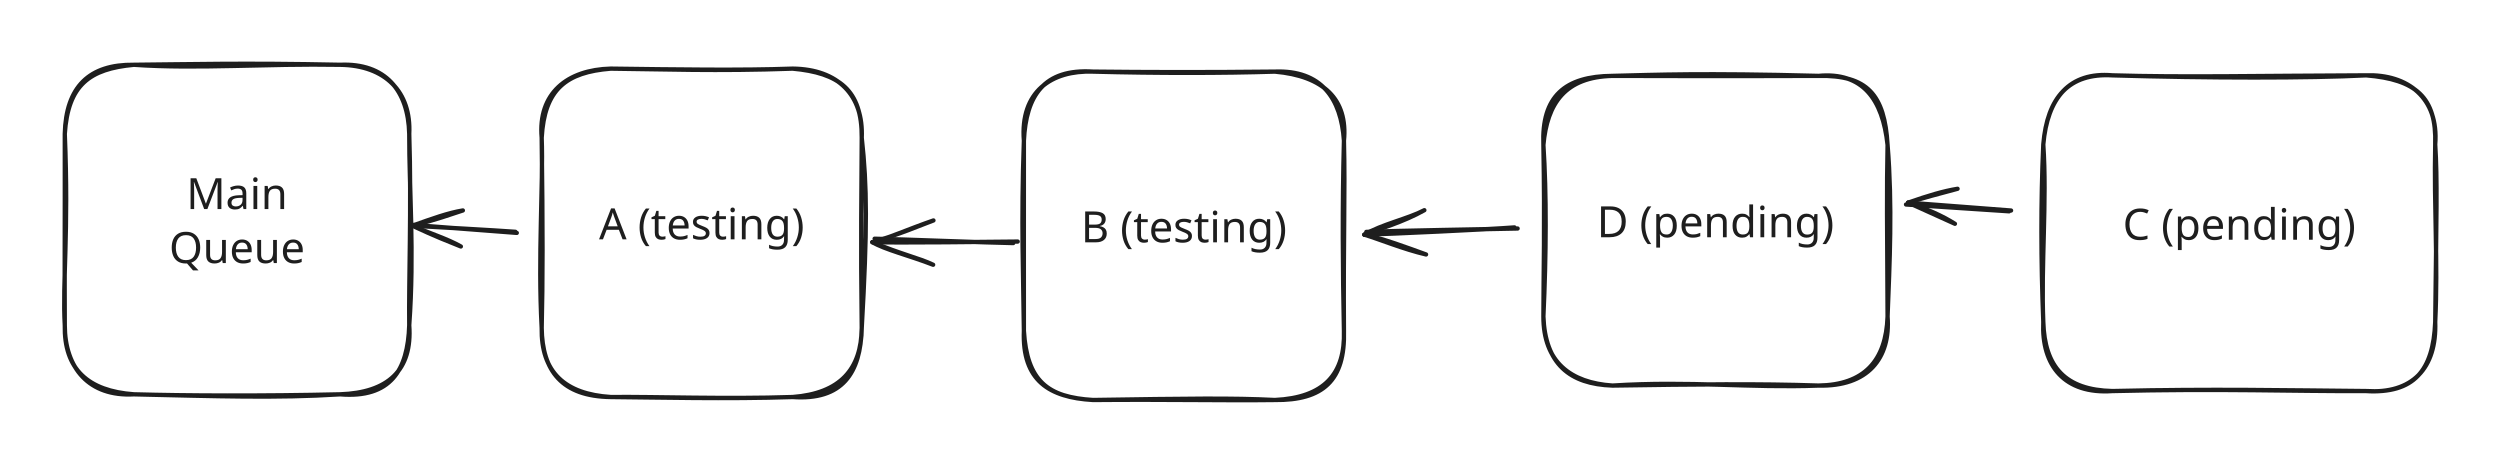
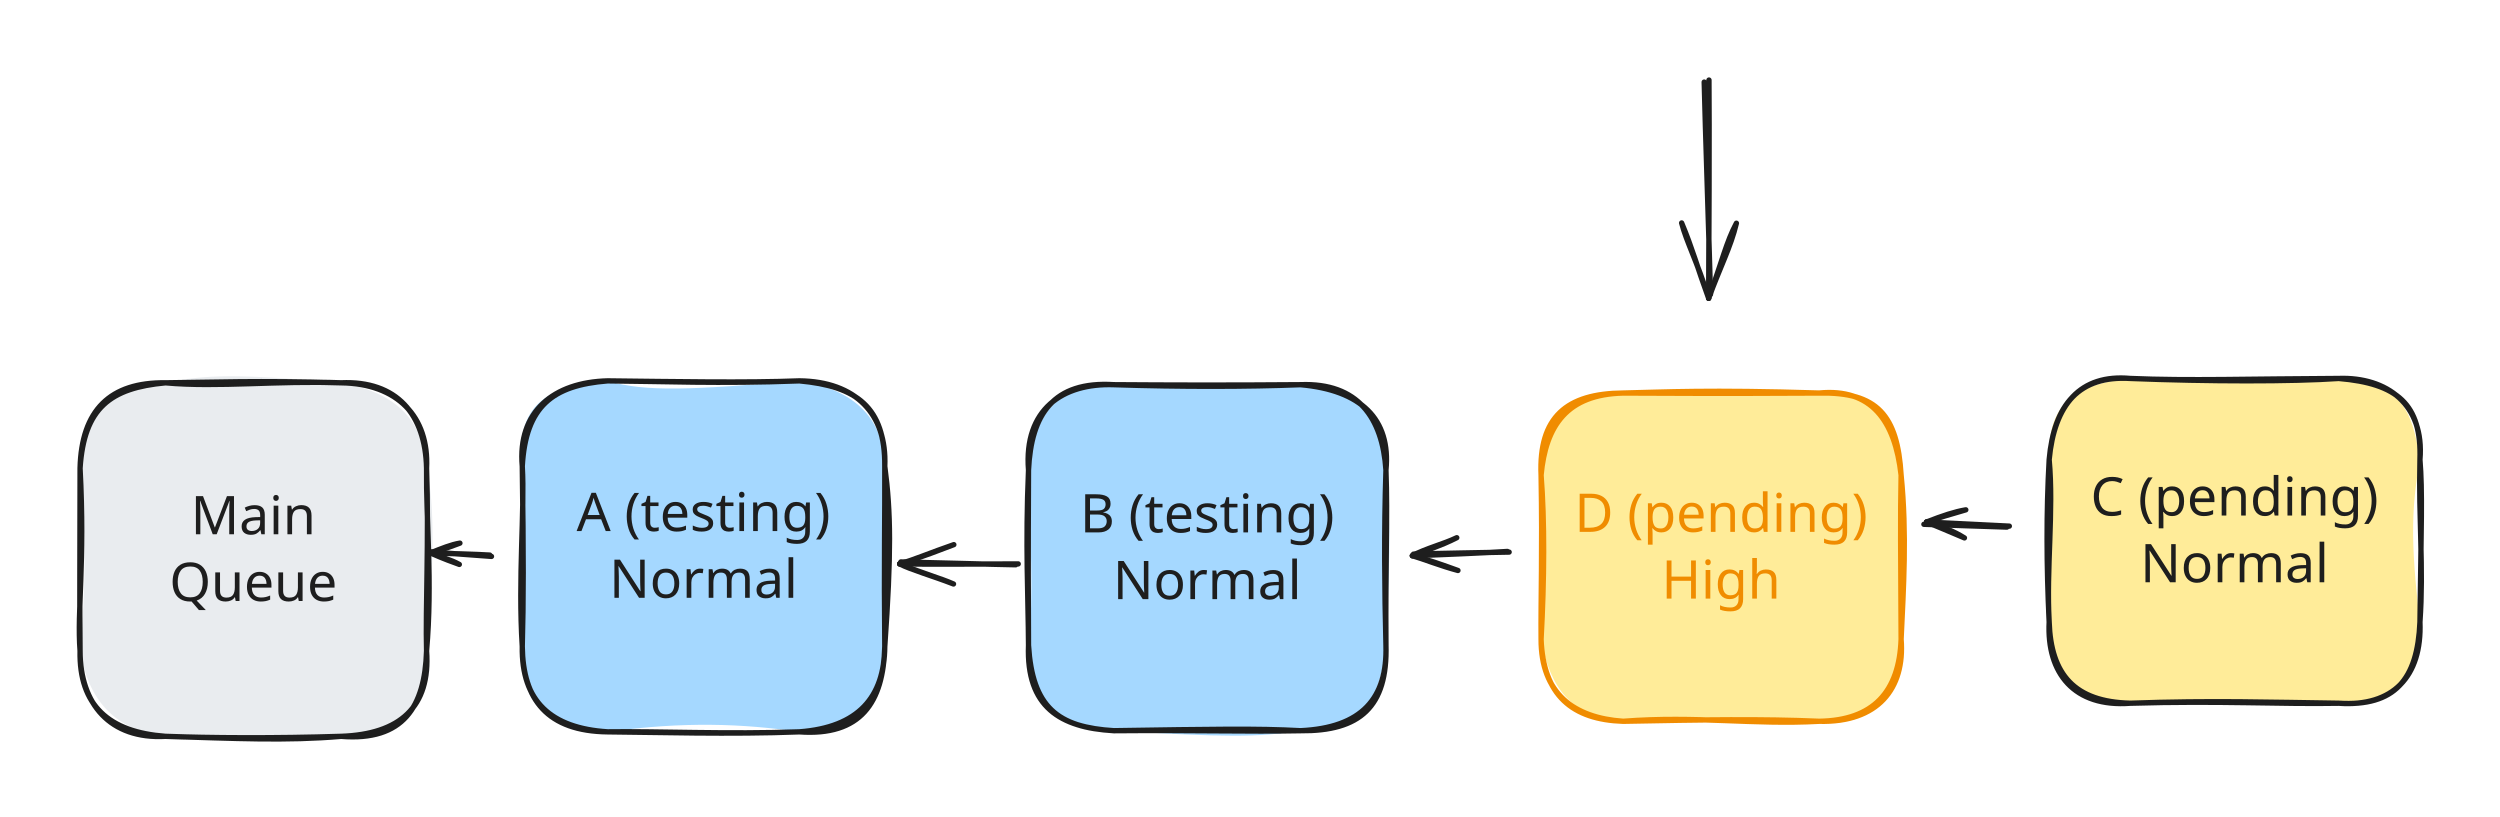
- <svg xmlns="http://www.w3.org/2000/svg" version="1.1" viewBox="0 0 1157.703 215.227" width="1157.703" height="215.227">
+ <svg xmlns="http://www.w3.org/2000/svg" version="1.1" viewBox="0 0 936.743 305.896" width="936.743" height="305.896">
  
-   eyJ2ZXJzaW9uIjoiMSIsImVuY29kaW5nIjoiYnN0cmluZyIsImNvbXByZXNzZWQiOnRydWUsImVuY29kZWQiOiJ4nOWbW3Pbtlx1MDAxMsff/Sk8Pi89MzGLXHUwMDA1XHUwMDE2t7z57jSJXHUwMDFi105qp+1kaImWXHUwMDE5U6RcIlGW5U6++1lQjkiRusVcdTAwMTFbJSfJRDbBy1x1MDAxMtj/7v5cdTAwMDDo743Nza102Fx0tp5vblx1MDAwNfdccj9cbptdf7D1zFx1MDAxZL9cdTAwMGK6vTCJqYlnv/eSfreRnXmTpp3e859/9jtcdTAwMWSvXHUwMDE1pldJcus1kvbosiBcbtpBnPboxD/o983Nv7P/XHUwMDBiXHUwMDBm6lx1MDAwNo3Uj1tRkF2QNeXPUlxmy0dPkjh7rlx1MDAwNlx1MDAwYsDBjNvD3j49LVxymtR47Ue9IG9xh7auXHUwMDA03269Nydnd2b/8Jd373fZ4KKdP/Q6jKKzdFx1MDAxOGVG9Vx1MDAxMnr3vK2XdpPb4Pewmd586YDC8VlXdZN+6yZcdTAwMGV67uVhfDTp+I0wXHUwMDFkumOMjY+OeuD5Zn7k3r2+QE9KKTRwg2jQjlvd9aiUpywqzkBwpE9RMmwviZKuM+w/XHUwMDEwuL+5aVd+47ZF9sXN8Tlp1497XHUwMDFkv0ujlZ83eHxlkNaTTFx00CCMoq7PXHUwMDFmdVx1MDAxM4StmzQ7h3uKcauUYEZaYfKh61x1MDAwNdmo0Fx1MDAxOdnlXCJcdTAwMWY0Z0TnRTPzj7/ysej67eCFuyTuR1GxQ+PmY4d+8aPck8Tjkc/5W7rzXHUwMDBmylx1MDAxZVj0woJ7vFdcdTAwMWaHx3hcdTAwMTlcdTAwMWN/XGJ/P1x1MDAxYtym/PzFeXfcXHUwMDEzXHUwMDEzLut3u8lga9zy+dn0+345PVxy7tPJXHUwMDFijZ64b7snp/fHv3SO9rd9dT88lLE6Kdz28ae8W/qdpj/yb1x1MDAxYVx1MDAwN5SMaU4+IMftUVx1MDAxON+W+yxKXHUwMDFht7kkNlxu9laUOGFnQYSSwSxcdTAwMTFyhplcdKiWluH0t15vXHUwMDE5XHUwMDFh9Kw0UoGxmmttJmQoQXvWKmCCk2+jKNu1Olx1MDAxNUpDerdWSFx1MDAwYpnEsCpCySqiQ+BaSaH4t4tuoqGirlU6am5VXHUwMDEyp2fhw8jZJo5cdTAwMWX67TBcdTAwMWFOXGZq5sHUi6/9MP4zPu1cdTAwMDf9Qm+7xp0obDmX3mqQ0UF3wtvTkDLe+IR22GxcdTAwMTZzUoOeSHdccrovlkkmSTdshbFcdTAwMWadzzOIeiE4XHUwMDFlR0+Py4Jj9Fx1MDAwMtfqgjyfq9m52VMzPUu4UiM5tNV5ly7S7WX/Tif4wN+9vGqYveE5+7X9/tN669ZI6SFjKIREJlx1MDAxMPMnj9Kn8VBrwZC6gqRdn25cdTAwMDGNR5mPulx1MDAxY0hcdTAwMGZGy1x1MDAxOdmTKYpcdTAwMWZgnb22mjy1otxcdKuQ8Vx1MDAwZpA7k53mkX0ldprXb7Y7d5+iw2tcdTAwMDGdxbdcdTAwMWRd7J9cXFx1MDAwZl/yvVx1MDAxM3Fx/pu87H/c51x1MDAwZnC6nLnrkpNcdTAwMTWIWdLmwCxcdTAwMDLagqcs0vb03lxcb21r5Vx01EJKg1xcWiYmtC1cdTAwMDWpXHSY0lx1MDAxMlx1MDAwNZWkpj5pMzJcdTAwMDOsZUxcdTAwMDJXVlxuqEq7XHUwMDEw2Fx1MDAxZrUspbVak4H/Pyl5Z/OnNOilYdz6b00peUGCKqfkqVx1MDAwNi2VkkHPlewoZEzRLCd3nUmzXFxcdTAwMTPgWVxcXrPzY+56alx1MDAxNoWnrSSdXHUwMDEwJFx1MDAwMpd572aaRYJdqmxBXGLLmeX1iZbSsaZcdTAwMWNrQFwi4Srl46pmhSdcZlx1MDAxNVx1MDAwZc5STVV9lWXpXHUwMDA2VDLYetIxX5yO5yvb4JOU3Uv9brpcdTAwMWLGTVLFpGGP8zjLKC2LXHUwMDA1jb6zcpt5TCNcdTAwMTeaXHUwMDE5y5GBsjlcdTAwMWS5XHUwMDFl8zvOavBcdTAwMTRFTyWoJuWuOqq8fFx1MDAxMDdcdTAwMTdcdTAwMWI1v1wiL1x1MDAxOWVcdTAwMTlXXHUwMDEyXHUwMDEw3aRcbjKpq0ZVjIj8XrqXtNthSp39Jlx047TcqVnv7Tj131x1MDAwNH5lxOklim3lMNFxd5wstPKfNnMhZb+Mf/7r2dSzt2d6eNZace78flx1MDAxYsXPp0GHYuWjX4KcQDLJXGKRi2lRkJPXyVx1MDAwZX/7QXfjy/3XV3jQfnho3a53kFx1MDAwM6YzTFx1MDAxN0ZQdaKkylx1MDAxOWxEXHUwMDFk1iMuXHUwMDAx4ExLU3C9NaVcdTAwMGVwlYrlclx1MDAwNaXKXHUwMDBmgFx1MDAxZDJcdTAwMWWo31410b/pR+q0XHSt4Z1//1x1MDAwZmDH3Pte7F1fXHUwMDFj6cHBzVs8+GDZ6937i0ZjZTijKF3nblFcdTAwMTfOKDUraLiZNbDqa4LG1EFa86BhjWeFXHUwMDEyzDGEY5ZcdTAwMTLOuJBt0Fxihlx1MDAxYU2hcFo9z2jKXHUwMDFj1lijXGYoZIX6Zlx1MDAwZc/YXGYmWGGMfnie2a2dZ1x1MDAxNuS+Ms9MNahWniHunZnpmVx1MDAxNIbz5WlmfmxcXFPNavRcdTAwMThIySzVr8j0ZKKXlH6p2uGCmqk7XGaUXGZbnWZcdTAwMTV6gjFcdTAwMDTJhCXBTqFcdTAwMTnwUEtCTGGFW8LAwkLhY5q3XGZcdTAwMDCZrWVhbs1pZr7OSuAgtbXcXHUwMDFhsJxKp0LWXHUwMDFhg1x1MDAwM3rKXGJDXHUwMDA1XHUwMDE1xXAkzKiWOEvRzNKIRTYxqy1jwLmi0pNbZipGKY/c2YKkNlx1MDAwM1x1MDAwMrWuXHUwMDE49V3RzSyHz1x1MDAxYSu+nt9uo/j5JLhBmLlcdTAwMWZBoHGrobD8isowic4+wvb9XHUwMDFk84+O9Fx1MDAwN7FcdTAwMTftnIo1j3lcdTAwMTTtPK1cdTAwMTS6lVxi8rpSzENccp6bjyXOY8rRdX11iqFxtlx1MDAxNCAk+TxMjXlIXm+pJJDkXHUwMDBiKIr482VcdTAwMTaWmIgrU0/QezLaLEKQ9v3+zVx1MDAxZbLLRtR8N/x08j54mZ69W1x1MDAxNlx1MDAxNVx1MDAwZXxcdTAwMTj0L1x1MDAwZWRrZ9dGN6eyXHUwMDE1XGZ6xytDXHUwMDA1tySd93JNqFDcV1KSIHBLzFxy+Fx1MDAxNbOo03tzzTVorGdduHdBnYOqLn2A4VJTQlx1MDAxN9RY47ImXHUwMDEzpDBrqdazI1x1MDAxZC7DXG5cdTAwMTQ3KCtKXHUwMDAx/yosfK2rflx1MDAxYizsbf7UXHSylF9cdTAwMTcsLMglZViYalCtsKD1TFjgXHUwMDBl3YS2y1x1MDAxM/78XHUwMDE5j/VUrSCypvjk3pQgX5dcdFx1MDAxZkf5jCBaXHUwMDAyXHUwMDFho0qGrU61mnlcdTAwMDA621TIKFxc8jyDXHUwMDE3XHUwMDE2P5ihclErLZVcdTAwMTCMokhFxJCtuqq1XHUwMDA0XHUwMDA24yb1a1x1MDAwNIbOWeOq3+5cdTAwMTj+Vlxcp1x1MDAwMVx1MDAxY1x1MDAwZd/wWzWjNjdA/yRcdTAwMDcjuEIlsXDWePWDcEJQoaKlm1x1MDAwNVJPXHUwMDA0hqUphoxcdTAwMTKOWrWVQiExXHUwMDAzXHUwMDEzVWBcdTAwMDDmccUportcdTAwMWNijGZYseq7XCKGmU7v/lTdfZXIXHUwMDAwwMtHx5uwlDRMfM3U5nzXW9PAXHUwMDA31uOaiIFcdTAwMWONs8m9k1x1MDAwZVx1MDAxOIxcdTAwMTAunFx1MDAxMDRzVuNqiLRe9nw2XHUwMDFiXHUwMDE4hIfkXHUwMDA3YJTkXHUwMDE5MZSjnlBEm4Kb9dqCtVxiXHUwMDE4uH7R2YHIXHUwMDFjfXqnrlx1MDAwN694mFx1MDAwZS6H/8Dawr9cdFwiX5lcdTAwMDHmqntcdTAwMTaIXHUwMDE4OUvXVjGDXHUwMDEzYLlI19PHaM11TYDNXHUwMDE41dFEXHUwMDFhXHUwMDE0NUuzn1x1MDAwMijPUEjVWqGxvL56XHUwMDA2mCRcdTAwMWFcIlxuUW5zpNv7tlx1MDAxNIWAssiNWcW65jdQyFMrlSdRyH7tXHUwMDE0siA9lSlkqkG1Uog0M5MxpVx1MDAwNsU5U8t/k2F+XGZbT9FKIV1R6iaBrVx1MDAwMuSlrzJcYjezKt1uaVf1YX2qRe25PaqkQuv2/Ogpe1x1MDAxM4Tn6mFcInWt3DRcdTAwMDfgXHUwMDE0XG5xXz1BZWvZnPCtXHUwMDE08tRcdTAwMTmGJSlkPvFPXHUwMDE2/Mg0Ulx1MDAxZIpuxULSwFbrfekpQ75cdTAwMDFUIFPAttXtT0tByNJktE18IdyuL05cdTAwMWXpikNKJFx1MDAxNaOsW9rgejR7WzHou+KPme6etVY9Pb/hRvHT1T7ZI7b8TucsJY9cdTAwMWJcdTAwMGZcdTAwMDZ5fth8TFx0+Xtu3YXBYHe+NjdcdTAwMWV71Vx1MDAwNawgk8Lnjc//XHUwMDAz4K9cdTAwMWNSIn0=
+   eyJ2ZXJzaW9uIjoiMSIsImVuY29kaW5nIjoiYnN0cmluZyIsImNvbXByZXNzZWQiOnRydWUsImVuY29kZWQiOiJ4nOVba3NcdTAwMTO5XHUwMDEy/Z5fkcp+2VtFZtVqtVx1MDAxZXzLi4RcdTAwMDVcdTAwMDLZXHUwMDAwm3B3i5rYY2fI2GPscVx1MDAxY7PFf78tx3jG78nDYPY6XHUwMDE0tkeaUUvq06ePJP+zsbm5lfVb0dbTza3oplx1MDAxMiZxtVx1MDAxZPa2nvjr11G7XHUwMDEzp00ukoPvnbTbrlxmal5mWavz9LffwlYrqMfZRZpeXHUwMDA1lbRxe1uURI2omXW44n/5++bmP4P/XHUwMDBiXHK1o0pcdTAwMTY260k0uGFQlLelrZ28epw2XHUwMDA37TqJ0lx1MDAxOWNG5XFnn1vLoipcdTAwMTfWwqRcdTAwMTPlJf7S1lx1MDAwNcrt+lx1MDAwN3t8em33n/3+/sOu6J018kZrcZKcZv1kYFQn5b7nZZ2snV5Ff8bV7PLbXHUwMDAwXHUwMDE0rs+7q51265fNqOM7XHUwMDBmo6tpK6zEWd9fXHUwMDEzYnT1dlx1MDAwNJ5u5lduXHUwMDA23VeBXHUwMDEwXG5QSiMs4KjQ366MXHTAktBcXCCUQ5gway9N0rY361x1MDAxN4j8X27YRVi5qrN1zWpeJ3JRJarldXrDzoJ0gZVGWbZCWHIqN+IyiuuXma+DMlBESilEcmjI5aZEg/lcdTAwMDCSgFZcdTAwMWLMp9NcdTAwMWLQel5cdTAwMWR4xt/5LLTDRvTc39LsJklxKJvV4VB+86Dch3B45WveQ1//YNL3iv5XcIxcdTAwMGb6U/9InUdHXHUwMDFm4z9Pe1eZfPv8bXs0XHUwMDEyY85cdTAwMWG222lva1Ty9cns536rnkU32fiDblvcd+3jk5uj31uH+9uhvuk/o6Y+Ljx2+ClcdTAwMWaWbqtcdTAwMWHeejZcdTAwMTggXHUwMDAwUlJcdTAwMDDkzpLEzavJMUvSylVcdTAwMGWGjYK9U1x1MDAxOFx1MDAxY7OzXHUwMDAwP7JqXHUwMDFl/JRcdTAwMTJcdTAwMGW0ptLwm93ntYafXHUwMDAxXHUwMDE3kDZOaDROO2fG8EdgXHUwMDAzXHUwMDA1kouls0qDe1xi/rJ22Oy0wjb76zRcdTAwMDbJXHUwMDA23LpjbFxyMThcckFcdTAwMTJTkPO2aUItXHUwMDFmXHUwMDBlubGCKWw9ppvmVqXN7DT+4idFirGrz8JGnPTHJnXgvzyKr8K4+VfzpFx1MDAxYnVcdTAwMGKj7Vx1MDAwYneSuO5cdTAwMWR6q8JGR+0xX89iZrpRhUZcXK1cdTAwMTa5qMIt8lOj9vMyJJK243rcXGaTt4tcZuJRiI5GsTOQVHCMTuRLPb5wIWJcdTAwMTeyplx1MDAxNTR5dVx1MDAwNFtrnNOoc2ddhtvz7rVJ1Vx1MDAxN/n+xUXF7vXfiteNXHUwMDBmn9dcdTAwMWK3VjlcdTAwMDaM8VhRXHUwMDAylcpbvuVNzWyljJWKscS4NVx1MDAxM4bdjThDqtraLOJEYuLU5Fx1MDAxY0hcdTAwMTDMijn1XHUwMDE1iFx1MDAxM1x1MDAwMlx1MDAwMqWNdUTCWCiM0Vx1MDAxMMVGM2/CY4D4X8Cb6U710L3EnWrtzXbr+nPyrIbQWv7Y25vD41r/hdw7xrO3f9B599O+/Fx1MDAwMiflzC3Dx2hcdTAwMTRcdTAwMTUhvlxuPjYwN1x1MDAxZEYnpdDmXHUwMDBlwJ49mOtccmytXHUwMDE4ukKTsYohjDRcdTAwMDZsXHUwMDAyXHUwMDEzSPB/XHUwMDFj4Ug8KFx1MDAxZl7IxyB0gOCcXHUwMDEwXHUwMDA0UjsqpN5cdTAwMGJcYpk4XHUwMDE0XHUwMDE4I1xudPgj+PiObvowPt7Z/DWLOlncrP/nL/bUdiNMVsTLS1hqkpdcdTAwMTdcdTAwMWH2XHUwMDE4/HxcdTAwMWJBZkBY2oK3TGCYp4ezTU6sS2N4cVxiXk9cZqNccoSToJTTXHUwMDFhJOlxXGYrXHUwMDE5SCs8JVx1MDAxMlx1MDAwNzN6XHUwMDEwNy9cdTAwMDSxxEBqQdKS5liCckZSXHJcdTAwMDFyuZHC8axI0Fx1MDAwNVxuXHUwMDFmYtoggpVuNfQsl9PzSqDeycJ2tlx1MDAxYjerXGaPccOGqzllIOeHXCJseXMg4GFcdTAwMDaOyIbH0Fx1MDAxYSrUqKWVru/HtlxihPFcdTAwMDZcdTAwMGLrpFx1MDAxMqBcdTAwMWROdz5qVpdcdTAwMWK1OD/PjZpjXHUwMDA0aznNXHRcdTAwMTm/mGBcdTAwMDSZKSOSsJPtpY1GnPFgv0njZjY5qIPR2/Hwv4zCqVx1MDAxOedOXHUwMDE0yybjRMs/cTzxyj9t5khcdTAwMWF8XHUwMDE5ff77ycza23NdfFA67d35XHUwMDAzN4rv99MgZv7KnULNTG7z+LEszFEt3ZHvPpp283z/1YU6aHz5Ur9a7zBcdTAwMDdcdTAwMDJdgJYk+z13trDw9W3tzlrO+rVgZa90IZN5XFxccoKBk84haCW0JDFr8U6yWFwiJESHREpPr92Bz1ucpEdIXFz+XHUwMDA1XHUwMDFhhJo9/cfLqlxuL7uJPqlCvX9cdTAwMWTefFx1MDAwN1xysvC5Z3u1s0PTO7h8p1x1MDAwZT468Wr35qxSeTRto8DZ3HNWpW3c3LxcYtCi4zhWfq1/9iStecAgXHUwMDE5KCskSb9qgGJ81cKLXHUwMDFinlx1MDAwZSNRoDE8IStUN9xcdTAwMTI666y2t3GjjLpxRiqtXHUwMDA1qodcdTAwMDeJ+6tcdTAwMWL21MKG0KrVze53UzdL+G9S3Sw0bKXqpphxToCYnUOxWqbyIF5cdTAwMWMs11x1MDAxNMSoXHUwMDAy1vioQZNcdTAwMDabk+mtuKGAU2GmfaWldnp1XHUwMDE4VshcdDWzuvXbXHUwMDA1mOfcOYJFYFx1MDAwNVwiq1FrnODUu7hcXDLkfSdcdTAwMDBYjK5ky+6B2uaujHRXbbNcdTAwMThwI1x1MDAxOaFcdTAwMDLtXHUwMDA30G+NSsXaXHUwMDAxXHUwMDBiNYqygozjNMxcdTAwMDLLXpJa66nOl9I2JVx1MDAwNZdcdTAwMGXYT1x1MDAxZJBcdTAwMTPWXHUwMDAyqjwgXHUwMDE2jGKbfNovXHUwMDA0MNlcYsNcdTAwMTJW2CmjfiqtM8/jXHUwMDA3hdPOnj9vo/h+L6lDcm7QYzpSwFrSlY96/TQ5/Vx1MDAwNNs311wiPDw0XHUwMDFmcS/ZOcE1j3osXHUwMDFmXHUwMDAzK1x1MDAwMVxmar9dasY3SpWhgFxiJCkhlHKFY1xm99E6tVpUcW6W1rGsdfTteqycXHUwMDEx8YCN1NawJjLWeTVUsGO4QmtccsPTribi3VvoLFx1MDAxMySNm/3LPSXOK0n1ff/z8YfoRXb6vqxwOFxiodc9O6D6zq5LLk+oXHUwMDFl9TpHjyZcdTAwMWNIK8hdalWHXHUwMDE0XG6Z8uRup8PBqZPS4Js9lmtcdTAwMGU+ZFx1MDAwMW9cdTAwMTWLd4NkjFx1MDAxZF9p4HlcYtApK4V1zFBjXv/owlx1MDAwMVx1MDAwM3DcXG7hcDuzjHBcdTAwMDBtmDhcdTAwMTmzP1Q53NVTXHUwMDFmplx1MDAxY/Y2f21FXHUwMDAzul+1cljCJpPKYaFhK1VcdTAwMGVcdTAwMWOd50tcdTAwMDcmUck+VVx1MDAxZceL10PWXHUwMDEzx1x1MDAxMlxc4FdcdTAwMDI1627DoJ6QXHUwMDBlXCLgZJxcdTAwMDRY5ieW6CtDsT+2YEn7gztcdTAwMDasKSy6XHUwMDE09kXYTpSSXHUwMDEzKqFQUUH0j9ZcZq2S5PT/pXhonVYuuo2Wle+wlkXwrP9GXumZXHUwMDFiIzyT6DhlXCJgmaVnqVx1MDAwN07UebatPz9pUWqlSd1PPJRUNCBcdTAwMDLOoTh0M62wq1x1MDAxOaFmXHUwMDFixSk081xyQ1IrXHUwMDE2XHUwMDEwXHUwMDAyf3L1MNfp/Wva3Vx1MDAxZlM9LIh7oEFcZlZcdTAwMDTLn7JcXOx7a1x1MDAxYfiQR9hvXHUwMDA3+8OKpCZcdTAwMTJcdTAwMThlIVx1MDAxMDwrnMQgf1Zq/lZJTdiKXHUwMDEw95VcdTAwMGYq4PzIOlx1MDAxNPp2s2SWgpBcZlnLWPVmjKmMYdxDzXey0Fxcr+Nay1x1MDAxNIQ0z1s7kNjDz+91rfdSxlnvvP9cdTAwMWS2XHUwMDFlfpwyYZnnXG6stVwiZVx1MDAwMlx1MDAwZedBmzhhRyBRXHUwMDFl2bMnac2RrShwTFx1MDAxMWRZWnvympAmJuDJYJphsSDsglx1MDAwM1slgL1EmbBcdTAwMWT+wJb2RymZbMudoFx1MDAwNu2U9Nb9QGVyZ099mDLZL1xugCNcdTAwMWWaXHUwMDE16ZIlPDWpS1x1MDAxNpi1WlVcIsTcX0CA4Vx1MDAxOeLsTZbH8OKYtp5cdTAwMThmLlxmXHUwMDAwyXL+4zQwXHUwMDFlxjHM3C2EIc96holxdVtcdTAwMWEoXHUwMDAyY1hcdTAwMWFpkqjQzFx1MDAxMSaclspBSq3BgqHp89T+NytKabeSw1xmXHUwMDBmXHUwMDE0JvdehCgpTFx1MDAxNi9cdTAwMDbkXHUwMDFhgFx1MDAwMm1cdFx00Fx1MDAwMEdtN+uwXHUwMDE0S1x1MDAwMCVYlnOI91x1MDAxYlx1MDAxYcRSYarvpXRJSbHk/IaFNMZP/ZxcdTAwMTNkXHUwMDEy/TkzTqfR/1xcTVximjLo55Ikc/19UDzt6vlcdTAwMTM3iu93jnk0dzlcdTAwMTW4SdTcZvndXGbz+ur1m1x1MDAxN1pcdTAwMWScN4+z/eeJ3O931vxHlyBcdTAwMWRcdTAwMDb+NFx1MDAxNCr/a1x1MDAxOVx1MDAxOE9auP+BI4XW+iOC/G9lXHUwMDAxj2fYOlx1MDAwNZpcdTAwMDS62XrE+mOT6E2crDKMdpw7+HVcdTAwMDObXHUwMDE3rE2w04ZM4ecu91x1MDAwZnaTXGKdU/IzYX/ezPvX1JzPg/3G8PFbYat1mvHgjyaRnSCuXHUwMDBlM8O8j1vXcdTbXeyjXHUwMDFiw9n2uI1cdTAwMDZe8XXj6/9cdTAwMDA1glx1MDAxY6AifQ==
  <defs>
    <style class="style-fonts">
      @font-face {
        font-family: "Virgil";
        src: url("https://unpkg.com/@excalidraw/excalidraw@undefined/dist/excalidraw-assets/Virgil.woff2");
      }
      @font-face {
        font-family: "Cascadia";
        src: url("https://unpkg.com/@excalidraw/excalidraw@undefined/dist/excalidraw-assets/Cascadia.woff2");
      }
      @font-face {
        font-family: "Assistant";
        src: url("https://unpkg.com/@excalidraw/excalidraw@undefined/dist/excalidraw-assets/Assistant-Regular.woff2");
      }
    </style>
  </defs>
-   <rect x="0" y="0" width="1157.703" height="215.227" fill="transparent" />
-   <g stroke-linecap="round" transform="translate(30 30) rotate(0 79.75316 76.30148)">
-     <path d="M32 0 C61.53 2.05, 93.46 -0.63, 127.51 0 M32 0 C57.75 -0.21, 82.3 -0.94, 127.51 0 M127.51 0 C148.33 -0.91, 159.07 11.78, 159.51 32 M127.51 0 C148.58 0.24, 160.49 12.71, 159.51 32 M159.51 32 C159.45 57.5, 161.95 86.67, 159.51 120.6 M159.51 32 C160.59 66.01, 159.24 100.34, 159.51 120.6 M159.51 120.6 C161.04 141.62, 149.51 151.86, 127.51 152.6 M159.51 120.6 C158.89 141.56, 150.76 154.51, 127.51 152.6 M127.51 152.6 C98.05 154.47, 70.39 153.46, 32 152.6 M127.51 152.6 C91.68 153.44, 55.55 153.26, 32 152.6 M32 152.6 C11.32 153.75, 0 140.57, 0 120.6 M32 152.6 C10.72 151.06, -0.4 140.98, 0 120.6 M0 120.6 C-1.15 100.32, 1.9 78.25, 0 32 M0 120.6 C-0.14 98.03, 0.07 76.24, 0 32 M0 32 C0.55 10.18, 11.28 -0.26, 32 0 M0 32 C1.48 9.28, 11.42 1.91, 32 0" stroke="#1e1e1e" stroke-width="2" fill="none" />
+   <rect x="0" y="0" width="936.743" height="305.896" fill="transparent" />
+   <g stroke-linecap="round" transform="translate(30 143.4401) rotate(0 64.91374 66.22772)">
+     <path d="M32 0 C47.32 -3.13, 58.53 -3.41, 97.83 0 C116.89 3.29, 128.78 12.97, 129.83 32 C133.06 45.8, 132.58 68.01, 129.83 100.46 C132.44 120.18, 119.45 133.86, 97.83 132.46 C73.38 133.87, 52.17 130.96, 32 132.46 C12.6 130.14, 3.13 118.6, 0 100.46 C2.29 77.2, 2.17 52.97, 0 32 C-0.47 10.07, 13.7 0.14, 32 0" stroke="none" stroke-width="0" fill="#e9ecef" />
+     <path d="M32 0 C51.84 1.78, 74.06 -0.9, 97.83 0 M32 0 C49.78 -0.17, 66.38 -0.9, 97.83 0 M97.83 0 C118.65 -0.91, 129.4 11.78, 129.83 32 M97.83 0 C118.9 0.24, 130.81 12.71, 129.83 32 M129.83 32 C129.6 51.41, 132.1 74.49, 129.83 100.46 M129.83 32 C130.75 58.21, 129.4 84.74, 129.83 100.46 M129.83 100.46 C131.36 121.47, 119.83 131.71, 97.83 132.46 M129.83 100.46 C129.21 121.41, 121.08 134.36, 97.83 132.46 M97.83 132.46 C77.08 134.23, 58.13 133.22, 32 132.46 M97.83 132.46 C73.13 133.26, 48.11 133.08, 32 132.46 M32 132.46 C11.32 133.6, 0 120.42, 0 100.46 M32 132.46 C10.72 130.92, -0.4 120.83, 0 100.46 M0 100.46 C-1.17 85.11, 1.88 67.97, 0 32 M0 100.46 C-0.21 82.9, -0.01 66.13, 0 32 M0 32 C0.55 10.18, 11.28 -0.26, 32 0 M0 32 C1.48 9.28, 11.42 1.91, 32 0" stroke="#1e1e1e" stroke-width="2" fill="none" />
  </g>
-   <g transform="translate(80.40319 81.30148) rotate(0 29.34997 25)">
+   <g transform="translate(65.56377 184.6678) rotate(0 29.34997 25)">
    <text x="29.35" y="0" font-family="Virgil, Segoe UI Emoji" font-size="20px" fill="#1e1e1e" text-anchor="middle" style="white-space: pre;" direction="ltr" dominant-baseline="text-before-edge">Main</text>
    <text x="29.35" y="25" font-family="Virgil, Segoe UI Emoji" font-size="20px" fill="#1e1e1e" text-anchor="middle" style="white-space: pre;" direction="ltr" dominant-baseline="text-before-edge">Queue</text>
  </g>
-   <g stroke-linecap="round" transform="translate(250.8451 31.78268) rotate(0 74.10687 76.03337)">
-     <path d="M32 0 C61.63 0.39, 92.76 0.87, 116.21 0 M32 0 C56.21 0.24, 80.72 1.25, 116.21 0 M116.21 0 C137.32 0.21, 149.07 12.44, 148.21 32 M116.21 0 C137.6 1.95, 148.4 9.74, 148.21 32 M148.21 32 C150.7 54.4, 150.82 74.28, 148.21 120.07 M148.21 32 C148.12 55.63, 147.68 79.2, 148.21 120.07 M148.21 120.07 C147.68 141.07, 139.21 153.72, 116.21 152.07 M148.21 120.07 C148.06 139.13, 138.26 150.42, 116.21 152.07 M116.21 152.07 C85.85 153.09, 52.7 152.23, 32 152.07 M116.21 152.07 C85.05 153.11, 53.23 151.86, 32 152.07 M32 152.07 C10.71 150.73, -0.35 140.56, 0 120.07 M32 152.07 C9.4 151.81, 0.22 139.97, 0 120.07 M0 120.07 C-1.81 86.68, 0.8 53.87, 0 32 M0 120.07 C0.51 97.81, 0.54 75.91, 0 32 M0 32 C1.28 9.46, 11.32 1.66, 32 0 M0 32 C-1.82 11.45, 11.8 0.5, 32 0" stroke="#1e1e1e" stroke-width="2" fill="none" />
+   <g stroke-linecap="round" transform="translate(195.6932 142.7098) rotate(0 67.9133 65.75734)">
+     <path d="M32 0 C46.19 4.3, 63.87 3.32, 103.83 0 C123.04 2.96, 135.39 12.89, 135.83 32 C139.03 45.56, 136.7 63.73, 135.83 99.51 C136.75 123.73, 127.02 128.5, 103.83 131.51 C82.61 128.44, 60.64 127.56, 32 131.51 C13.1 131.89, -1.7 123.27, 0 99.51 C-1.25 75.07, 2.26 51.95, 0 32 C-2.88 7.4, 11.83 1.5, 32 0" stroke="none" stroke-width="0" fill="#a5d8ff" />
+     <path d="M32 0 C57.18 0.29, 83.86 0.78, 103.83 0 M32 0 C52.62 0.14, 73.53 1.15, 103.83 0 M103.83 0 C124.93 0.21, 136.68 12.44, 135.83 32 M103.83 0 C125.21 1.95, 136.01 9.74, 135.83 32 M135.83 32 C138.14 49.55, 138.26 64.58, 135.83 99.51 M135.83 32 C135.93 50.08, 135.5 68.1, 135.83 99.51 M135.83 99.51 C135.29 120.52, 126.83 133.17, 103.83 131.51 M135.83 99.51 C135.68 118.58, 125.87 129.87, 103.83 131.51 M103.83 131.51 C78.15 132.51, 49.68 131.65, 32 131.51 M103.83 131.51 C77.29 132.49, 50.1 131.23, 32 131.51 M32 131.51 C10.71 130.18, -0.35 120.01, 0 99.51 M32 131.51 C9.4 131.26, 0.22 119.42, 0 99.51 M0 99.51 C-1.62 73.74, 0.98 48.54, 0 32 M0 99.51 C0.46 82.39, 0.49 65.64, 0 32 M0 32 C1.28 9.46, 11.32 1.66, 32 0 M0 32 C-1.82 11.45, 11.8 0.5, 32 0" stroke="#1e1e1e" stroke-width="2" fill="none" />
  </g>
-   <g transform="translate(271.792 95.31606) rotate(0 53.15995 12.5)">
+   <g transform="translate(210.4465 183.4672) rotate(0 53.15995 25)">
    <text x="53.16" y="0" font-family="Virgil, Segoe UI Emoji" font-size="20px" fill="#1e1e1e" text-anchor="middle" style="white-space: pre;" direction="ltr" dominant-baseline="text-before-edge">A (testing)</text>
+     <text x="53.16" y="25" font-family="Virgil, Segoe UI Emoji" font-size="20px" fill="#1e1e1e" text-anchor="middle" style="white-space: pre;" direction="ltr" dominant-baseline="text-before-edge">Normal</text>
  </g>
  <g stroke-linecap="round">
-     <g transform="translate(239.2399 107.8967) rotate(0 -24.36679 -1.690218)">
-       <path d="M0.07 -0.05 C-8.13 -0.7, -41.09 -3.24, -49.25 -3.83 M-0.56 -0.55 C-8.59 -1.16, -40.16 -2.93, -48.28 -3.37" stroke="#1e1e1e" stroke-width="2" fill="none" />
+     <g transform="translate(184.088 208.5355) rotate(0 -11.63026 -0.676436)">
+       <path d="M0.07 -0.05 C-3.88 -0.36, -19.87 -1.55, -23.78 -1.81 M-0.56 -0.55 C-4.35 -0.82, -18.93 -1.24, -22.81 -1.34" stroke="#1e1e1e" stroke-width="2" fill="none" />
    </g>
-     <g transform="translate(239.2399 107.8967) rotate(0 -24.36679 -1.690218)">
-       <path d="M-24.9 -10.44 C-31.73 -9.33, -39.19 -6.61, -48.28 -3.37 M-24.9 -10.44 C-30.92 -8.52, -36.61 -6.33, -48.28 -3.37" stroke="#1e1e1e" stroke-width="2" fill="none" />
+     <g transform="translate(184.088 208.5355) rotate(0 -11.63026 -0.676436)">
+       <path d="M-11.76 -5.02 C-14.99 -4.5, -18.6 -3.04, -22.81 -1.34 M-11.76 -5.02 C-14.61 -4.02, -17.27 -2.85, -22.81 -1.34" stroke="#1e1e1e" stroke-width="2" fill="none" />
    </g>
-     <g transform="translate(239.2399 107.8967) rotate(0 -24.36679 -1.690218)">
-       <path d="M-25.83 6.24 C-32.39 2.55, -39.59 0.47, -48.28 -3.37 M-25.83 6.24 C-31.6 3.91, -37.04 1.86, -48.28 -3.37" stroke="#1e1e1e" stroke-width="2" fill="none" />
+     <g transform="translate(184.088 208.5355) rotate(0 -11.63026 -0.676436)">
+       <path d="M-11.98 2.95 C-15.16 1.17, -18.7 0.34, -22.81 -1.34 M-11.98 2.95 C-14.77 1.92, -17.37 1.05, -22.81 -1.34" stroke="#1e1e1e" stroke-width="2" fill="none" />
    </g>
  </g>
  <mask />
-   <g stroke-linecap="round" transform="translate(474.144 33.16049) rotate(0 74.10687 76.03337)">
-     <path d="M32 0 C56.65 0.28, 83.68 0.36, 116.21 0 M32 0 C62.37 0.8, 91.91 0.76, 116.21 0 M116.21 0 C137.71 -0.81, 146.93 12.36, 148.21 32 M116.21 0 C138.81 2.01, 150.08 12.81, 148.21 32 M148.21 32 C147.4 63.14, 147.63 91.88, 148.21 120.07 M148.21 32 C148.81 55.98, 147.91 77.32, 148.21 120.07 M148.21 120.07 C148.84 139.97, 139.11 151.01, 116.21 152.07 M148.21 120.07 C148.85 143.12, 138.46 152.29, 116.21 152.07 M116.21 152.07 C92.36 152.39, 67.39 151.74, 32 152.07 M116.21 152.07 C96.55 151.09, 76.67 151.39, 32 152.07 M32 152.07 C10.85 150.82, 1.41 143.2, 0 120.07 M32 152.07 C11.85 150.9, -0.88 143.23, 0 120.07 M0 120.07 C0.01 98.38, -0.05 76.21, 0 32 M0 120.07 C-0.24 95.6, -1.35 69.81, 0 32 M0 32 C0.98 11.1, 9.25 -1.43, 32 0 M0 32 C-1.8 9.22, 12.77 -0.67, 32 0" stroke="#1e1e1e" stroke-width="2" fill="none" />
+   <g stroke-linecap="round" transform="translate(385.3811 144.144) rotate(0 66.96497 64.82677)">
+     <path d="M32 0 C57.01 1.19, 80.19 0.7, 101.93 0 C126.25 2.61, 132.32 10.95, 133.93 32 C136.09 51.25, 135.04 73.74, 133.93 97.65 C131.82 120.92, 120.95 132.78, 101.93 129.65 C85.45 132.2, 74.3 132.08, 32 129.65 C13.53 129.18, -0.59 122.02, 0 97.65 C2.11 79.19, 0.52 56.3, 0 32 C1.47 13.75, 10.12 -2.04, 32 0" stroke="none" stroke-width="0" fill="#a5d8ff" />
+     <path d="M32 0 C52.19 0.15, 74.76 0.23, 101.93 0 M32 0 C57.29 0.82, 81.75 0.78, 101.93 0 M101.93 0 C123.42 -0.81, 132.65 12.36, 133.93 32 M101.93 0 C124.52 2.01, 135.8 12.81, 133.93 32 M133.93 32 C133.18 55.61, 133.42 76.81, 133.93 97.65 M133.93 32 C134.59 50.09, 133.69 65.53, 133.93 97.65 M133.93 97.65 C134.55 117.56, 124.83 128.59, 101.93 129.65 M133.93 97.65 C134.57 120.71, 124.17 129.88, 101.93 129.65 M101.93 129.65 C82.31 130.04, 61.58 129.38, 32 129.65 M101.93 129.65 C85.57 128.77, 69 129.08, 32 129.65 M32 129.65 C10.85 128.41, 1.41 120.79, 0 97.65 M32 129.65 C11.85 128.48, -0.88 120.81, 0 97.65 M0 97.65 C-0.1 81.63, -0.16 65.11, 0 32 M0 97.65 C-0.09 79.62, -1.21 60.28, 0 32 M0 32 C0.98 11.1, 9.25 -1.43, 32 0 M0 32 C-1.8 9.22, 12.77 -0.67, 32 0" stroke="#1e1e1e" stroke-width="2" fill="none" />
  </g>
-   <g transform="translate(494.3809 96.69386) rotate(0 53.86995 12.5)">
+   <g transform="translate(398.4761 183.9708) rotate(0 53.86995 25)">
    <text x="53.87" y="0" font-family="Virgil, Segoe UI Emoji" font-size="20px" fill="#1e1e1e" text-anchor="middle" style="white-space: pre;" direction="ltr" dominant-baseline="text-before-edge">B (testing)</text>
+     <text x="53.87" y="25" font-family="Virgil, Segoe UI Emoji" font-size="20px" fill="#1e1e1e" text-anchor="middle" style="white-space: pre;" direction="ltr" dominant-baseline="text-before-edge">Normal</text>
  </g>
  <g stroke-linecap="round">
-     <g transform="translate(469.4601 111.8936) rotate(0 -32.15021 -0.7378637)">
-       <path d="M-0.26 0.67 C-10.95 0.53, -53.85 -1.17, -64.44 -1.35 M1.81 -0.03 C-9.03 0.1, -54.44 0.61, -65.46 0.25" stroke="#1e1e1e" stroke-width="2" fill="none" />
+     <g transform="translate(380.6972 211.3069) rotate(0 -21.53827 -0.4016642)">
+       <path d="M-0.12 0.31 C-7.29 0.22, -36.02 -0.64, -43.14 -0.75 M0.82 -0.01 C-6.41 0.02, -36.29 0.17, -43.6 -0.02" stroke="#1e1e1e" stroke-width="2" fill="none" />
    </g>
-     <g transform="translate(469.4601 111.8936) rotate(0 -32.15021 -0.7378637)">
-       <path d="M-37.2 -9.81 C-43.89 -7.34, -52.55 -3.49, -65.46 0.25 M-37.2 -9.81 C-48.11 -6.06, -59.82 -0.9, -65.46 0.25" stroke="#1e1e1e" stroke-width="2" fill="none" />
+     <g transform="translate(380.6972 211.3069) rotate(0 -21.53827 -0.4016642)">
+       <path d="M-23.3 -7.23 C-28.34 -5.39, -34.36 -2.86, -43.6 -0.02 M-23.3 -7.23 C-31.16 -4.54, -39.41 -1.11, -43.6 -0.02" stroke="#1e1e1e" stroke-width="2" fill="none" />
    </g>
-     <g transform="translate(469.4601 111.8936) rotate(0 -32.15021 -0.7378637)">
-       <path d="M-37.34 10.71 C-43.9 7.55, -52.53 5.76, -65.46 0.25 M-37.34 10.71 C-48.2 6.48, -59.85 3.66, -65.46 0.25" stroke="#1e1e1e" stroke-width="2" fill="none" />
+     <g transform="translate(380.6972 211.3069) rotate(0 -21.53827 -0.4016642)">
+       <path d="M-23.42 7.51 C-28.39 5.31, -34.38 3.78, -43.6 -0.02 M-23.42 7.51 C-31.23 4.46, -39.44 2.16, -43.6 -0.02" stroke="#1e1e1e" stroke-width="2" fill="none" />
    </g>
  </g>
  <mask />
-   <g stroke-linecap="round" transform="translate(946.2111 34.88962) rotate(0 90.74573 73.09833)">
-     <path d="M32 0 C64.92 0.99, 99.2 0.18, 149.49 0 M32 0 C76.59 1.32, 123.01 1.35, 149.49 0 M149.49 0 C172.45 1.86, 182.22 10.07, 181.49 32 M149.49 0 C168.57 -0.63, 183.26 10.3, 181.49 32 M181.49 32 C180.86 61.07, 182.84 86.67, 181.49 114.2 M181.49 32 C182.53 48.01, 182.03 65.82, 181.49 114.2 M181.49 114.2 C182.28 135.73, 170.76 147.68, 149.49 146.2 M181.49 114.2 C180.61 136.83, 171.57 147.51, 149.49 146.2 M149.49 146.2 C112.91 145.88, 78.16 145.12, 32 146.2 M149.49 146.2 C116.24 146.36, 82.09 144.96, 32 146.2 M32 146.2 C9.9 147.78, -0.95 134.53, 0 114.2 M32 146.2 C10.05 145.71, 0.64 134.97, 0 114.2 M0 114.2 C-1.1 87.66, 1.76 58.24, 0 32 M0 114.2 C-1.11 86.02, -1.19 58.65, 0 32 M0 32 C1.83 10.09, 11.95 -1.18, 32 0 M0 32 C1.89 10.39, 12.09 -1.73, 32 0" stroke="#1e1e1e" stroke-width="2" fill="none" />
+   <g stroke-linecap="round" transform="translate(767.817 141.8063) rotate(0 69.46313 60.84357)">
+     <path d="M30.42 0 C56.01 -0.73, 86.21 -0.09, 108.5 0 C131.66 1.86, 135.92 10.95, 138.93 30.42 C135.97 47.11, 135.09 59.98, 138.93 91.27 C139.3 109.85, 131.21 123.61, 108.5 121.69 C79.51 124.53, 51.84 118.63, 30.42 121.69 C6.88 122.85, 1.5 111.13, 0 91.27 C-0.99 73.39, 0.05 59.87, 0 30.42 C-0.89 8.14, 11.13 2.04, 30.42 0" stroke="none" stroke-width="0" fill="#ffec99" />
+     <path d="M30.42 0 C52.37 0.94, 75.68 0.14, 108.5 0 M30.42 0 C59.84 1.16, 91.09 1.19, 108.5 0 M108.5 0 C130.41 1.86, 139.65 9.54, 138.93 30.42 M108.5 0 C126.53 -0.63, 140.69 9.78, 138.93 30.42 M138.93 30.42 C138.38 52.37, 140.36 70.85, 138.93 91.27 M138.93 30.42 C139.9 42.13, 139.39 55.65, 138.93 91.27 M138.93 91.27 C139.72 111.74, 128.72 123.17, 108.5 121.69 M138.93 91.27 C138.04 112.84, 129.53 123, 108.5 121.69 M108.5 121.69 C83.74 121.36, 60.82 120.6, 30.42 121.69 M108.5 121.69 C86.64 122.1, 63.88 120.69, 30.42 121.69 M30.42 121.69 C9.38 123.28, -0.95 110.55, 0 91.27 M30.42 121.69 C9.52 121.2, 0.64 110.99, 0 91.27 M0 91.27 C-1.13 71.79, 1.74 49.43, 0 30.42 M0 91.27 C-1.01 70.22, -1.08 49.98, 0 30.42 M0 30.42 C1.83 9.56, 11.42 -1.18, 30.42 0 M0 30.42 C1.89 9.86, 11.56 -1.73, 30.42 0" stroke="#1e1e1e" stroke-width="2" fill="none" />
  </g>
-   <g transform="translate(985.3569 95.48795) rotate(0 51.59995 12.5)">
+   <g transform="translate(785.6802 177.6499) rotate(0 51.59995 25)">
    <text x="51.6" y="0" font-family="Virgil, Segoe UI Emoji" font-size="20px" fill="#1e1e1e" text-anchor="middle" style="white-space: pre;" direction="ltr" dominant-baseline="text-before-edge">C (pending)</text>
+     <text x="51.6" y="25" font-family="Virgil, Segoe UI Emoji" font-size="20px" fill="#1e1e1e" text-anchor="middle" style="white-space: pre;" direction="ltr" dominant-baseline="text-before-edge">Normal</text>
  </g>
  <g stroke-linecap="round">
-     <g transform="translate(702.7381 104.7968) rotate(0 -35.05878 1.540459)">
-       <path d="M0.03 1.02 C-11.73 1.27, -58.2 2.08, -70.02 2.59 M-1.42 0.51 C-13.37 1.44, -59.76 3.58, -70.92 3.88" stroke="#1e1e1e" stroke-width="2" fill="none" />
+     <g transform="translate(565.4594 206.3955) rotate(0 -17.94281 0.7316611)">
+       <path d="M0.01 0.47 C-6 0.59, -29.8 1, -35.84 1.24 M-0.64 0.23 C-6.75 0.67, -30.51 1.68, -36.25 1.83" stroke="#1e1e1e" stroke-width="2" fill="none" />
    </g>
-     <g transform="translate(702.7381 104.7968) rotate(0 -35.05878 1.540459)">
-       <path d="M-43.15 -7.46 C-50.87 -3.41, -62.89 -0.96, -70.92 3.88 M-43.15 -7.46 C-52.95 -1.93, -64.09 1.2, -70.92 3.88" stroke="#1e1e1e" stroke-width="2" fill="none" />
+     <g transform="translate(565.4594 206.3955) rotate(0 -17.94281 0.7316611)">
+       <path d="M-19.61 -4.92 C-24.52 -2.53, -31.35 -0.87, -36.25 1.83 M-19.61 -4.92 C-25.63 -1.83, -32.23 0.21, -36.25 1.83" stroke="#1e1e1e" stroke-width="2" fill="none" />
    </g>
-     <g transform="translate(702.7381 104.7968) rotate(0 -35.05878 1.540459)">
-       <path d="M-42.36 13.04 C-50.53 10.07, -62.83 5.49, -70.92 3.88 M-42.36 13.04 C-52.58 10.7, -64.02 5.94, -70.92 3.88" stroke="#1e1e1e" stroke-width="2" fill="none" />
+     <g transform="translate(565.4594 206.3955) rotate(0 -17.94281 0.7316611)">
+       <path d="M-19.17 7.36 C-24.28 5.53, -31.27 2.99, -36.25 1.83 M-19.17 7.36 C-25.39 5.72, -32.16 3.04, -36.25 1.83" stroke="#1e1e1e" stroke-width="2" fill="none" />
    </g>
  </g>
  <mask />
-   <g stroke-linecap="round" transform="translate(714.7195 35.1385) rotate(0 79.69104 71.70456)">
-     <path d="M32 0 C52.41 -0.49, 73.34 -1.42, 127.38 0 M32 0 C50.99 -0.03, 72.31 0.21, 127.38 0 M127.38 0 C150.07 -0.46, 158.01 8.71, 159.38 32 M127.38 0 C147.75 -1.89, 157.11 10.65, 159.38 32 M159.38 32 C161.68 60.15, 160.32 86.96, 159.38 111.41 M159.38 32 C158.96 52.19, 159.14 70.31, 159.38 111.41 M159.38 111.41 C158.7 132, 148.48 143.14, 127.38 143.41 M159.38 111.41 C160.86 130.81, 150.22 143.97, 127.38 143.41 M127.38 143.41 C95.91 144.62, 68.11 141.14, 32 143.41 M127.38 143.41 C99.67 142.5, 71.44 142.79, 32 143.41 M32 143.41 C12.08 142.78, 0.79 133.26, 0 111.41 M32 143.41 C12.59 142.14, -0.03 132.52, 0 111.41 M0 111.41 C0.02 91.17, 0.69 70.32, 0 32 M0 111.41 C1.33 82.73, 1.47 54.39, 0 32 M0 32 C1.73 12.54, 10.17 0.5, 32 0 M0 32 C-0.92 9.42, 9.93 0.16, 32 0" stroke="#1e1e1e" stroke-width="2" fill="none" />
+   <g stroke-linecap="round" transform="translate(577.4408 147.2722) rotate(0 67.45145 61.49405)">
+     <path d="M30.75 0 C46.17 -2.15, 62.07 2.35, 104.16 0 C124.88 -2.27, 134.44 13.17, 134.9 30.75 C133.59 41.38, 138.02 58.5, 134.9 92.24 C133.8 113.63, 122.07 126.25, 104.16 122.99 C79.7 120.03, 58.41 124.6, 30.75 122.99 C11.35 121.47, 3.31 110.54, 0 92.24 C2.1 76.28, 1.01 55.84, 0 30.75 C1.4 11.4, 11.76 -1.87, 30.75 0" stroke="none" stroke-width="0" fill="#ffec99" />
+     <path d="M30.75 0 C46.47 -0.35, 62.71 -1.28, 104.16 0 M30.75 0 C45.19 0.01, 61.97 0.25, 104.16 0 M104.16 0 C126.01 -0.46, 133.53 8.3, 134.9 30.75 M104.16 0 C123.68 -1.89, 132.63 10.23, 134.9 30.75 M134.9 30.75 C137.12 52.74, 135.77 73.4, 134.9 92.24 M134.9 30.75 C134.57 46.54, 134.75 60.25, 134.9 92.24 M134.9 92.24 C134.22 112, 124.42 122.72, 104.16 122.99 M134.9 92.24 C136.38 110.8, 126.15 123.54, 104.16 122.99 M104.16 122.99 C79.53 124.36, 58.56 120.88, 30.75 122.99 M104.16 122.99 C82.99 122.09, 61.31 122.38, 30.75 122.99 M30.75 122.99 C11.66 122.36, 0.79 113.26, 0 92.24 M30.75 122.99 C12.18 121.72, -0.03 112.52, 0 92.24 M0 92.24 C-0.14 76.44, 0.52 60.04, 0 30.75 M0 92.24 C1.22 69.91, 1.35 47.9, 0 30.75 M0 30.75 C1.73 12.12, 9.75 0.5, 30.75 0 M0 30.75 C-0.92 9.01, 9.52 0.16, 30.75 0" stroke="#f08c00" stroke-width="2" fill="none" />
  </g>
-   <g transform="translate(741.4506 94.34306) rotate(0 52.95995 12.5)">
-     <text x="52.96" y="0" font-family="Virgil, Segoe UI Emoji" font-size="20px" fill="#1e1e1e" text-anchor="middle" style="white-space: pre;" direction="ltr" dominant-baseline="text-before-edge">D (pending)</text>
+   <g transform="translate(591.9323 183.7662) rotate(0 52.95995 25)">
+     <text x="52.96" y="0" font-family="Virgil, Segoe UI Emoji" font-size="20px" fill="#f08c00" text-anchor="middle" style="white-space: pre;" direction="ltr" dominant-baseline="text-before-edge">D (pending)</text>
+     <text x="52.96" y="25" font-family="Virgil, Segoe UI Emoji" font-size="20px" fill="#f08c00" text-anchor="middle" style="white-space: pre;" direction="ltr" dominant-baseline="text-before-edge">High</text>
  </g>
  <g stroke-linecap="round">
-     <g transform="translate(930.5258 97.61092) rotate(0 -23.70746 -1.554939)">
-       <path d="M-0.16 0.24 C-8.14 -0.24, -39.94 -2.4, -47.88 -2.91 M0.76 -0.12 C-7.06 -0.75, -38.98 -3.17, -46.89 -3.77" stroke="#1e1e1e" stroke-width="2" fill="none" />
+     <g transform="translate(752.1317 197.2626) rotate(0 -15.38934 -0.5076198)">
+       <path d="M-0.16 0.24 C-5.37 0.11, -26.08 -0.66, -31.25 -0.81 M0.76 -0.12 C-4.29 -0.4, -25.12 -1.43, -30.26 -1.67" stroke="#1e1e1e" stroke-width="2" fill="none" />
    </g>
-     <g transform="translate(930.5258 97.61092) rotate(0 -23.70746 -1.554939)">
-       <path d="M-24.02 -10.19 C-30.53 -9.13, -37.53 -7.05, -46.89 -3.77 M-24.02 -10.19 C-32.46 -8.01, -40.71 -5.7, -46.89 -3.77" stroke="#1e1e1e" stroke-width="2" fill="none" />
+     <g transform="translate(752.1317 197.2626) rotate(0 -15.38934 -0.5076198)">
+       <path d="M-15.55 -6.23 C-19.68 -5.53, -24.19 -4.05, -30.26 -1.67 M-15.55 -6.23 C-21 -4.7, -26.32 -3.07, -30.26 -1.67" stroke="#1e1e1e" stroke-width="2" fill="none" />
    </g>
-     <g transform="translate(930.5258 97.61092) rotate(0 -23.70746 -1.554939)">
-       <path d="M-25.24 6.02 C-31.37 2.16, -38 -0.68, -46.89 -3.77 M-25.24 6.02 C-33.22 2.38, -41.04 -1.12, -46.89 -3.77" stroke="#1e1e1e" stroke-width="2" fill="none" />
+     <g transform="translate(752.1317 197.2626) rotate(0 -15.38934 -0.5076198)">
+       <path d="M-16.06 4.29 C-20.03 1.8, -24.39 0.09, -30.26 -1.67 M-16.06 4.29 C-21.32 2.04, -26.45 -0.09, -30.26 -1.67" stroke="#1e1e1e" stroke-width="2" fill="none" />
+     </g>
+   </g>
+   <mask />
+   <g stroke-linecap="round">
+     <g transform="translate(639.3352 30.20942) rotate(0 0.5447083 40.0369)">
+       <path d="M-0.78 0.55 C-0.51 13.89, 1.27 66.85, 1.58 80.05 M1.01 -0.21 C1.17 13.34, 1 68.06, 0.89 81.57" stroke="#1e1e1e" stroke-width="2" fill="none" />
+     </g>
+     <g transform="translate(639.3352 30.20942) rotate(0 0.5447083 40.0369)">
+       <path d="M-9.23 53.33 C-5.34 62.54, -3.31 70.06, 0.89 81.57 M-9.23 53.33 C-7.43 60.39, -3.43 67.68, 0.89 81.57" stroke="#1e1e1e" stroke-width="2" fill="none" />
+     </g>
+     <g transform="translate(639.3352 30.20942) rotate(0 0.5447083 40.0369)">
+       <path d="M11.29 53.43 C9.13 62.47, 5.11 69.96, 0.89 81.57 M11.29 53.43 C7.52 60.49, 5.96 67.75, 0.89 81.57" stroke="#1e1e1e" stroke-width="2" fill="none" />
    </g>
  </g>
  <mask />
</svg>
